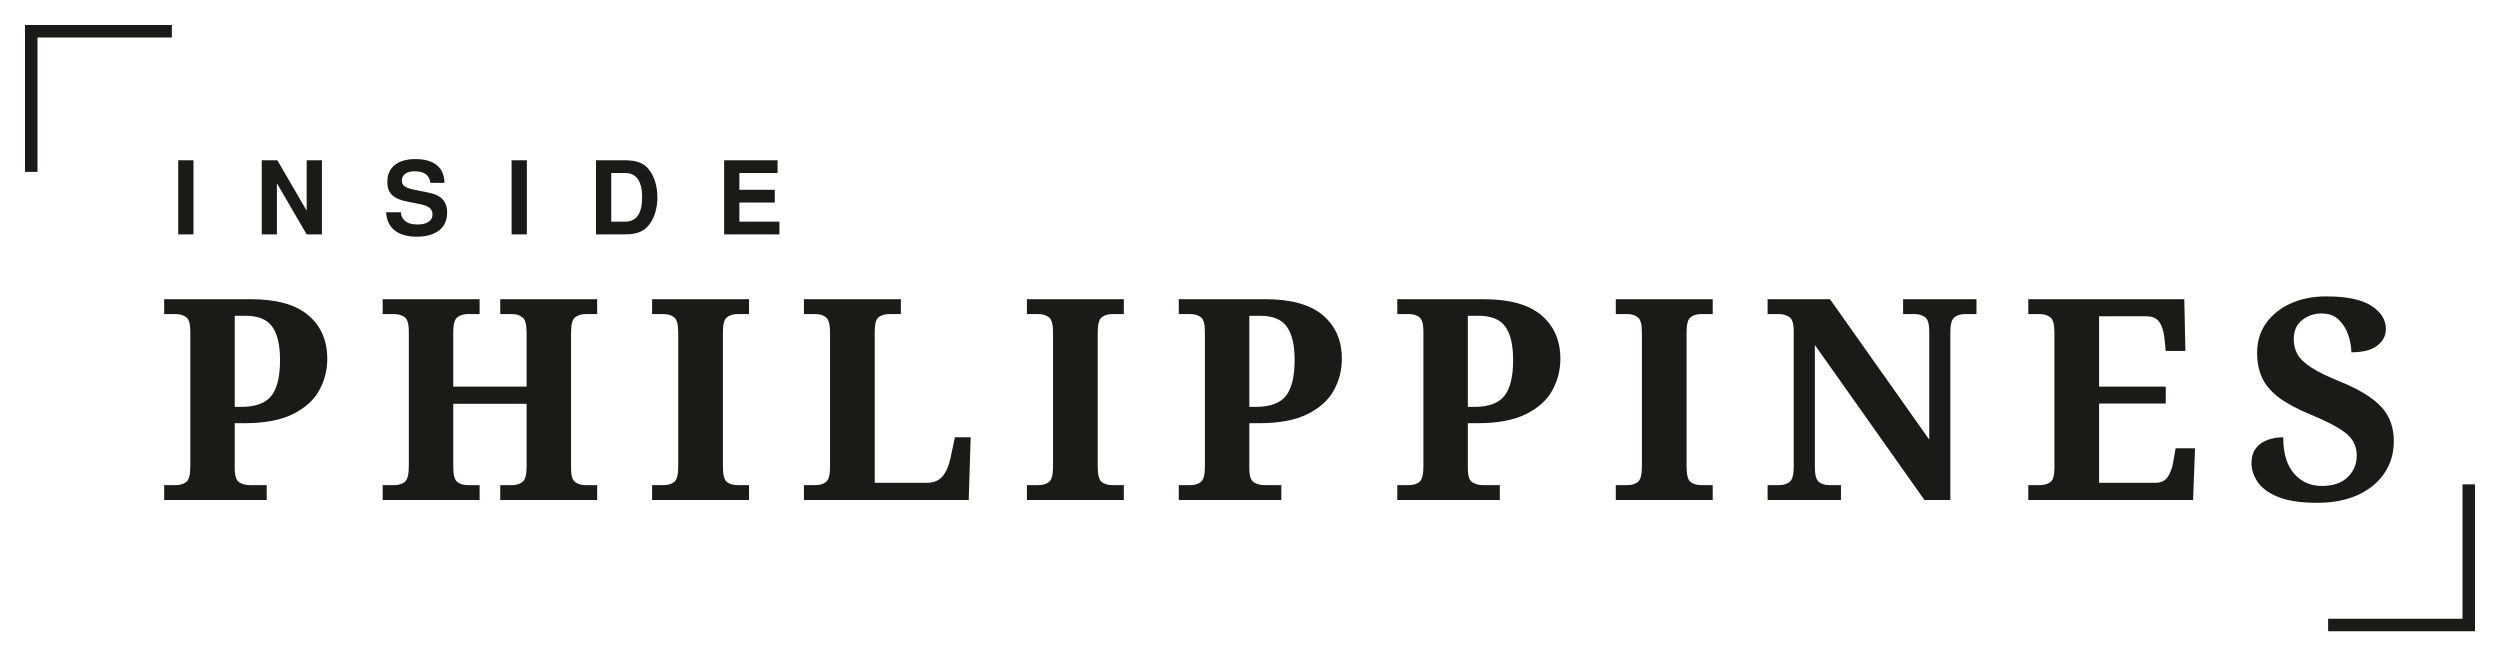
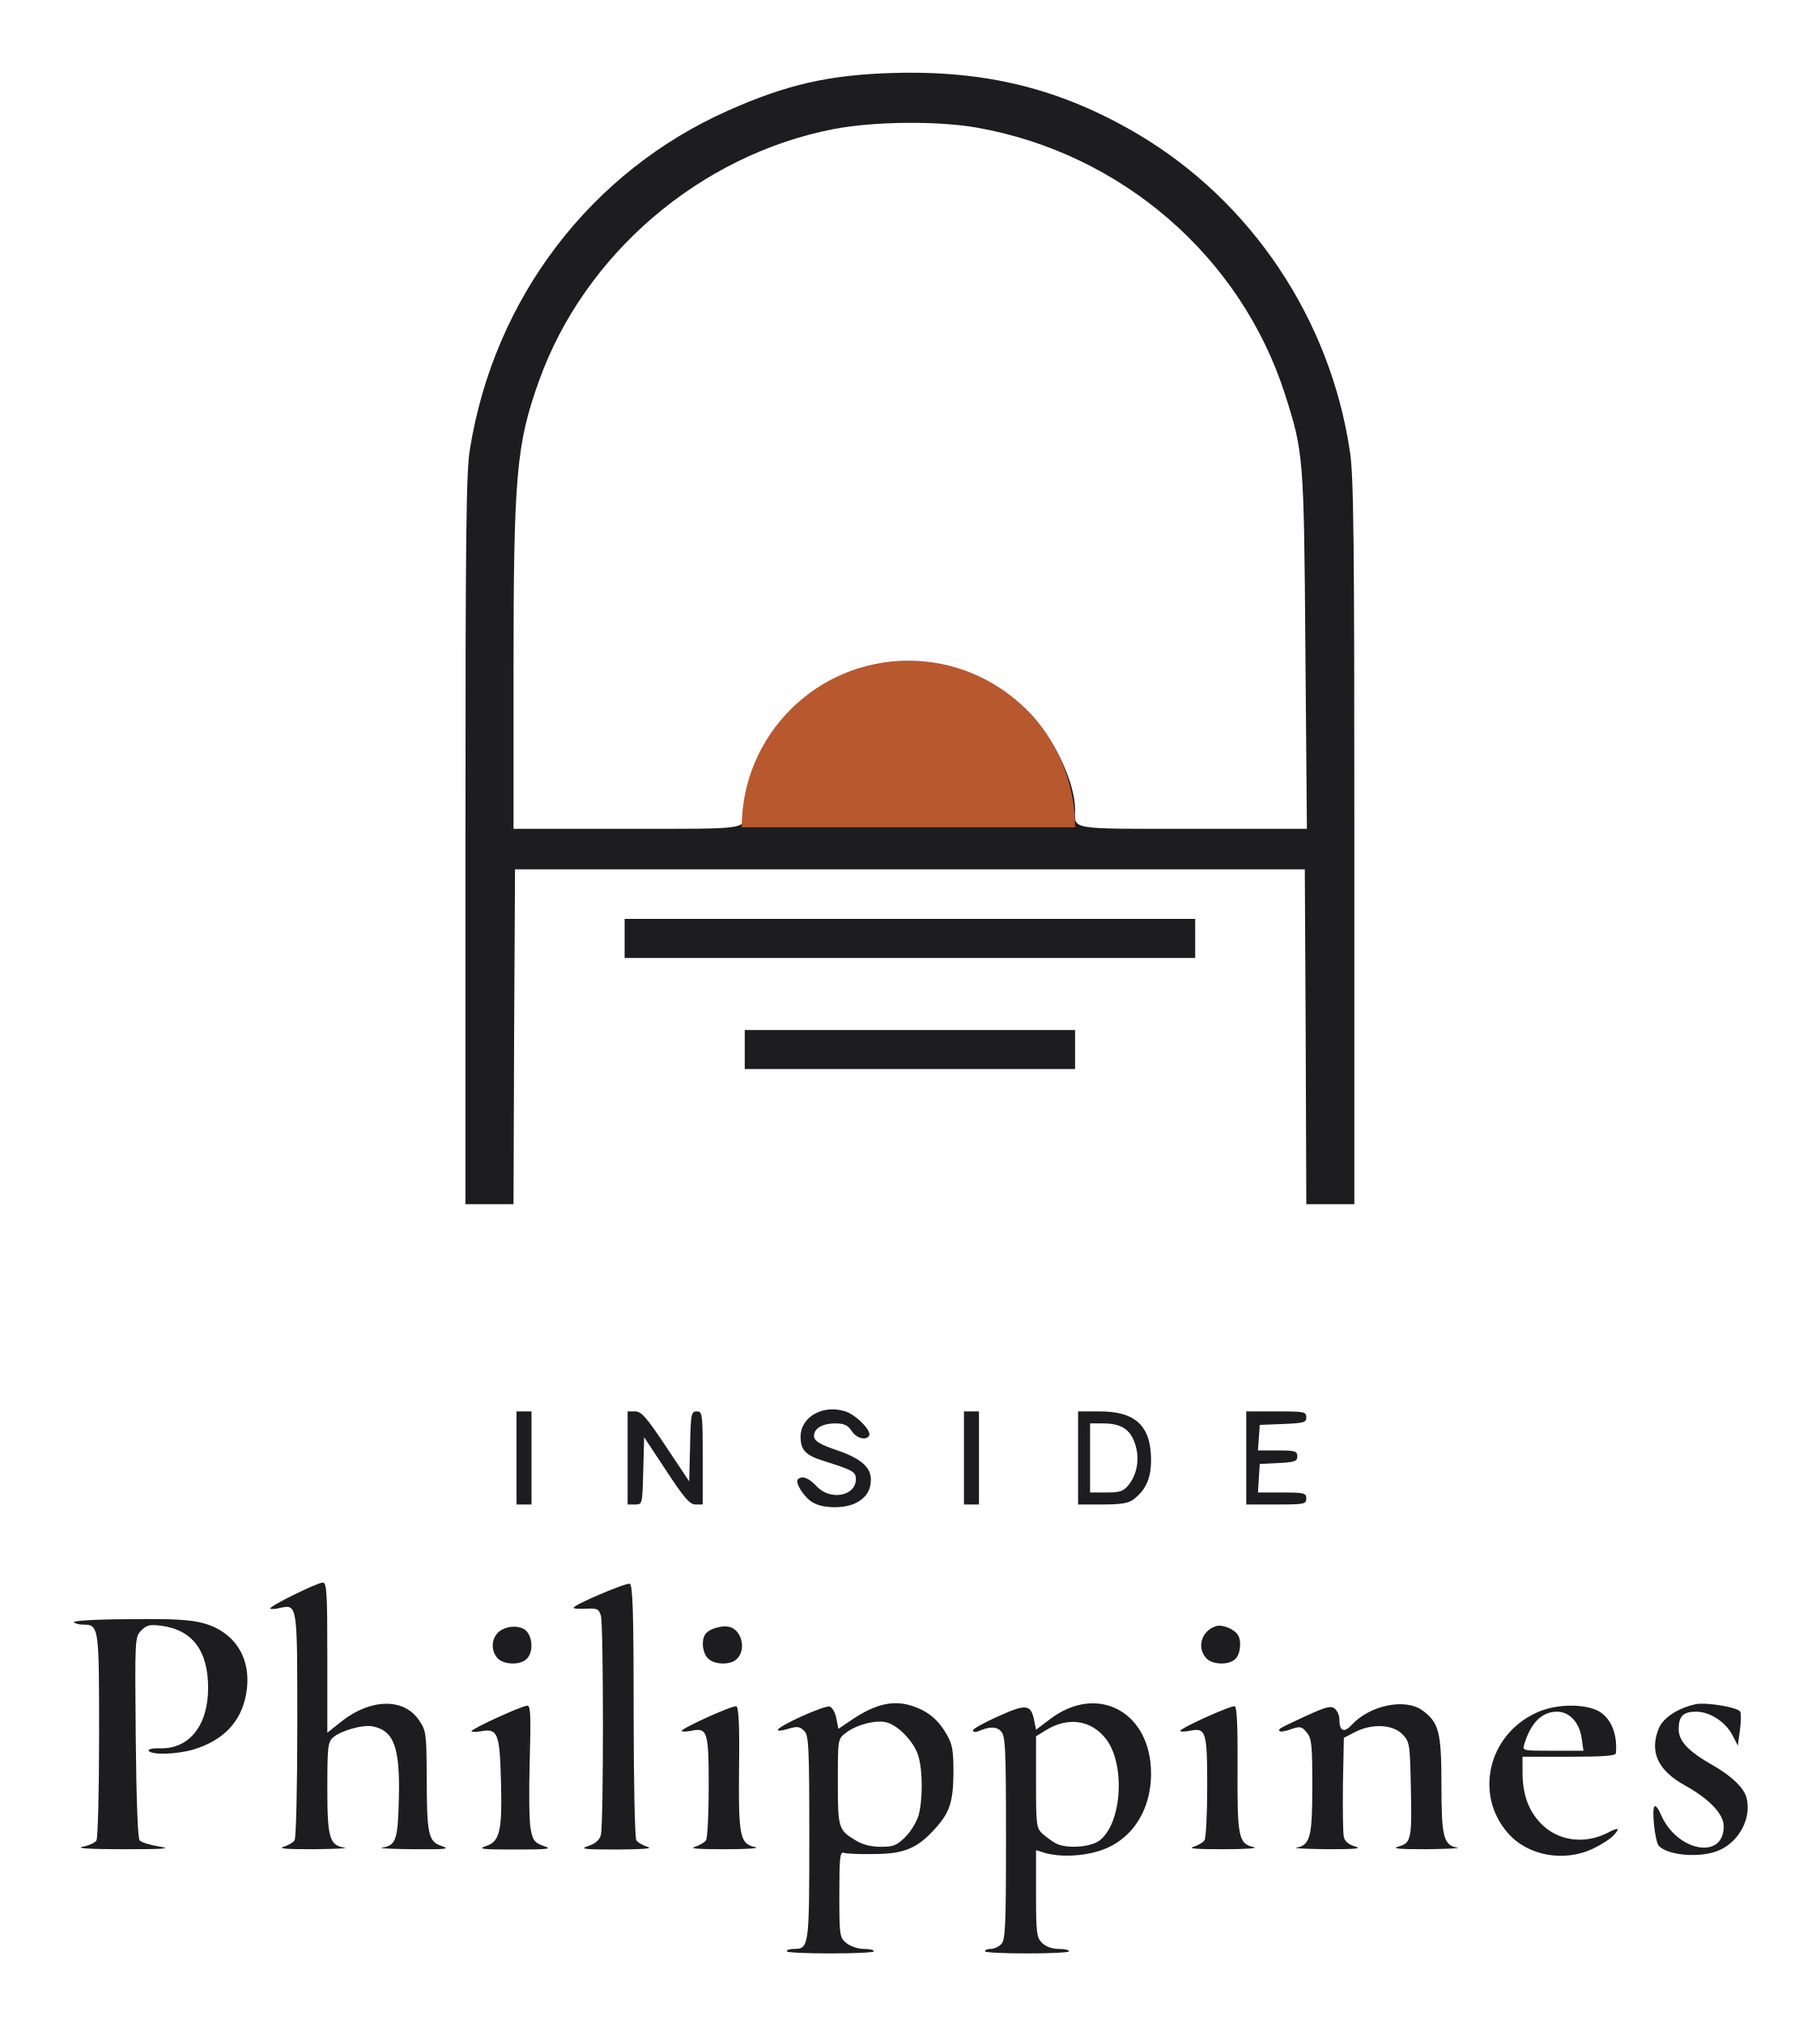
- <svg xmlns="http://www.w3.org/2000/svg" viewBox="0 0 320 84" role="img" aria-label="Inside Philippines">
-   <g fill="none" stroke="#1B1A17" stroke-width="1.6">
-     <path d="M4 22V4h18" />
-     <path d="M316 62v18h-18" />
+ <svg xmlns="http://www.w3.org/2000/svg" viewBox="237 168 606 674" role="img" aria-label="Inside Philippines">
+   <g fill="#1d1d1f" fill-rule="evenodd">
+     <path d="M408.2 513.2L408.5 457.5L540.0 457.5L671.5 457.5L671.8 513.2L672.0 569.0L680.0 569.0L688.0 569.0L688.0 448.5C688.0 347.7 687.8 326.4 686.5 318.2C679.9 274.2 653.7 235.0 615.8 212.6C590.3 197.6 565.5 191.4 534.5 192.3C513.1 192.9 498.8 196.2 479.5 204.8C433.8 225.1 401.6 267.2 393.5 317.5C392.2 325.0 392.0 346.1 392.0 447.8L392.0 569.0L400.0 569.0L408.0 569.0L408.2 513.2ZM595.0 517.5L595.0 511.0L540.0 511.0L485.0 511.0L485.0 517.5L485.0 524.0L540.0 524.0L595.0 524.0L595.0 517.5ZM635.0 480.5L635.0 474.0L540.0 474.0L445.0 474.0L445.0 480.5L445.0 487.0L540.0 487.0L635.0 487.0L635.0 480.5ZM408.0 392.8C408.0 326.4 408.9 316.0 416.5 294.8C431.6 252.6 470.2 219.6 514.5 211.0C528.0 208.4 549.2 208.2 562.3 210.5C610.4 219.0 650.2 253.4 664.9 299.3C671.1 318.7 671.2 319.9 671.7 384.8L672.2 444.0L634.2 444.0C592.3 444.0 595.0 444.4 595.0 437.6C595.0 428.9 588.5 414.9 580.7 406.3C570.0 394.9 556.0 388.8 540.0 388.8C514.8 388.8 493.8 404.6 486.6 428.9C485.7 431.9 485.0 435.8 485.0 437.6C485.0 444.4 487.7 444.0 445.9 444.0L408.0 444.0L408.0 392.8Z" />
+     <path d="M522.0 668.5C525.4 666.8 527.0 664.2 527.0 660.7C527.0 656.6 523.7 653.7 515.9 651.0C510.5 649.2 508.4 648.0 508.1 646.6C507.7 643.9 510.6 642.0 515.2 642.0C518.1 642.0 519.3 642.6 520.6 644.5C522.2 647.0 525.4 647.8 526.4 646.1C527.4 644.6 522.2 639.2 518.5 638.0C511.1 635.6 503.6 639.8 503.6 646.4C503.6 650.9 505.2 652.6 511.3 654.5C521.1 657.6 522.0 658.1 522.0 660.6C522.0 666.2 513.5 667.8 509.0 663.0C506.3 660.1 504.1 659.3 502.7 660.6C501.6 661.7 504.9 666.9 507.8 668.4C511.3 670.4 518.3 670.4 522.0 668.5ZM414.0 653.5L414.0 638.0L411.5 638.0L409.0 638.0L409.0 653.5L409.0 669.0L411.5 669.0L414.0 669.0L414.0 653.5ZM451.2 657.8L451.5 646.6L458.9 657.8C464.8 666.8 466.7 669.0 468.6 669.0L471.0 669.0L471.0 653.5C471.0 638.7 470.9 638.0 469.0 638.0C467.2 638.0 467.0 638.8 466.8 649.6L466.5 661.3L458.7 649.6C452.3 640.0 450.6 638.0 448.5 638.0L446.0 638.0L446.0 653.5L446.0 669.0L448.5 669.0C450.9 669.0 450.9 669.0 451.2 657.8ZM563.0 653.5L563.0 638.0L560.5 638.0L558.0 638.0L558.0 653.5L558.0 669.0L560.5 669.0L563.0 669.0L563.0 653.5ZM614.6 667.2C618.7 664.0 620.3 660.1 620.3 654.2C620.3 642.9 615.2 638.0 603.2 638.0L596.0 638.0L596.0 653.5L596.0 669.0L604.2 669.0C610.6 669.0 613.0 668.5 614.6 667.2ZM672.0 667.0C672.0 665.2 671.3 665.0 663.9 665.0L655.9 665.0L656.2 660.2L656.5 655.5L662.8 655.2C668.2 654.9 669.0 654.6 669.0 653.0C669.0 651.2 668.3 651.0 662.4 651.0L655.9 651.0L656.2 646.8L656.5 642.5L664.2 642.2C671.2 641.9 672.0 641.7 672.0 640.0C672.0 638.1 671.3 638.0 662.0 638.0L652.0 638.0L652.0 653.5L652.0 669.0L662.0 669.0C671.3 669.0 672.0 668.9 672.0 667.0ZM600.0 653.5L600.0 642.0L604.2 642.0C610.3 642.0 613.3 643.9 614.9 648.6C616.6 653.4 615.8 658.7 612.9 662.4C611.1 664.6 610.1 665.0 605.4 665.0L600.0 665.0L600.0 653.5Z" />
+     <path d="M528.0 817.8C528.0 817.3 526.5 817.0 524.6 817.0C522.7 817.0 520.2 816.1 518.9 815.1C516.6 813.2 516.5 812.7 516.5 798.8C516.5 786.5 516.7 784.6 518.0 785.0C518.8 785.3 523.3 785.5 528.0 785.4C537.6 785.4 542.2 783.6 547.6 777.8C553.2 771.9 554.4 768.4 554.5 758.5C554.5 750.8 554.2 748.9 552.1 745.3C549.4 740.7 546.1 737.9 541.1 736.2C534.8 734.0 528.8 735.3 521.1 740.4L516.2 743.7L515.5 740.3C515.2 738.4 514.2 736.6 513.3 736.3C511.8 735.7 496.0 742.8 496.0 744.1C496.0 744.5 497.6 744.3 499.5 743.7C502.5 742.8 503.3 742.9 504.8 744.4C506.3 745.9 506.5 749.3 506.5 779.9C506.5 816.2 506.4 817.0 501.4 817.0C500.1 817.0 499.0 817.3 499.0 817.8C499.0 818.2 505.5 818.5 513.5 818.5C521.5 818.5 528.0 818.2 528.0 817.8ZM593.0 817.8C593.0 817.3 591.4 817.0 589.5 817.0C587.3 817.0 585.2 816.2 584.0 815.0C582.2 813.2 582.0 811.7 582.0 798.6L582.0 784.1L585.2 785.1C590.0 786.4 596.9 786.2 602.6 784.5C613.5 781.3 620.3 771.3 620.3 758.6C620.3 738.0 602.4 728.4 586.5 740.6L582.0 744.0L581.4 741.0C580.3 735.5 578.8 735.3 569.5 739.5C564.8 741.6 561.0 743.7 561.0 744.2C561.0 744.8 561.8 744.9 562.8 744.5C566.5 742.9 568.8 742.9 570.3 744.5C571.8 746.0 572.0 749.8 572.0 780.0C572.0 809.4 571.8 814.1 570.4 815.4C569.6 816.3 568.0 817.0 566.9 817.0C565.9 817.0 565.0 817.3 565.0 817.8C565.0 818.2 571.3 818.5 579.0 818.5C586.7 818.5 593.0 818.2 593.0 817.8ZM767.5 783.6C770.2 782.3 773.4 780.3 774.4 779.1C776.6 776.7 776.0 776.4 772.2 778.4C764.4 782.3 755.6 781.0 750.0 775.1C745.9 770.8 744.0 765.4 744.0 758.1L744.0 753.0L759.5 753.0C771.2 753.0 775.0 752.7 775.1 751.8C775.7 744.9 773.1 739.4 768.5 737.4C763.2 735.2 754.3 735.6 748.5 738.4C732.5 745.8 727.9 765.7 739.2 778.5C745.8 786.0 757.8 788.2 767.5 783.6ZM809.6 784.1C816.3 781.1 820.3 773.3 818.6 766.7C817.8 763.4 813.5 759.3 807.3 755.8C799.2 751.2 796.0 747.8 796.0 743.8C796.0 739.5 797.5 738.0 801.8 738.0C806.4 738.0 811.6 741.4 813.9 745.8L815.7 749.3L816.4 744.1C816.8 741.3 816.8 738.5 816.5 738.0C815.6 736.5 805.2 734.8 801.7 735.5C795.7 736.8 790.9 740.0 789.4 743.5C786.2 751.3 789.0 757.5 798.0 762.5C806.3 767.1 811.0 772.1 811.0 776.2C811.0 787.6 795.2 784.5 790.0 772.1C789.3 770.4 788.4 769.2 788.0 769.5C786.9 770.1 788.1 781.3 789.4 782.7C792.6 786.0 803.6 786.8 809.6 784.1ZM290.0 782.9C287.0 782.4 284.1 781.5 283.5 780.9C282.9 780.3 282.4 767.6 282.2 746.5C281.9 713.4 281.9 713.1 284.1 710.9C285.9 709.1 287.0 708.9 290.8 709.4C301.1 710.8 306.3 717.7 306.3 730.1C306.3 742.5 300.1 750.4 290.4 750.2C287.8 750.1 286.2 750.5 286.5 751.0C287.4 752.5 296.0 752.2 301.4 750.6C311.3 747.6 317.2 741.5 318.9 732.4C321.1 720.9 315.7 711.7 305.0 708.6C300.7 707.4 295.2 707.0 280.3 707.2C269.7 707.2 261.3 707.7 261.6 708.2C261.9 708.6 263.2 709.0 264.5 709.0C270.0 709.0 270.0 709.3 270.0 745.8C270.0 764.3 269.6 780.1 269.1 780.9C268.6 781.7 266.5 782.6 264.4 783.0C262.1 783.5 267.6 783.8 278.0 783.8C291.8 783.8 294.4 783.6 290.0 782.9ZM351.8 783.3C346.7 782.5 346.0 780.1 346.0 763.4C346.0 749.8 346.2 748.1 347.9 746.6C350.5 744.3 357.9 742.2 361.2 742.9C368.3 744.4 370.3 750.1 369.8 767.6C369.5 780.7 368.8 782.6 364.2 783.3C362.7 783.5 367.4 783.7 374.5 783.8C385.8 783.9 387.0 783.7 384.0 782.7C379.6 781.2 379.1 778.9 379.1 759.0C379.0 745.2 378.9 744.3 376.5 740.8C371.5 733.4 360.5 733.6 350.9 741.1L346.0 745.0L346.0 720.0C346.0 698.3 345.8 695.0 344.5 695.0C342.7 695.0 327.0 702.7 327.0 703.6C327.0 703.9 328.4 703.9 330.0 703.5C336.1 702.2 336.0 701.5 336.0 742.4C336.0 762.8 335.6 780.1 335.1 780.8C334.7 781.5 333.0 782.5 331.4 783.0C329.4 783.6 332.6 783.8 341.5 783.8C348.6 783.7 353.3 783.5 351.8 783.3ZM418.0 782.7C415.0 781.6 414.4 780.9 413.7 777.0C413.2 774.5 413.1 764.3 413.4 754.2C413.8 739.3 413.7 736.0 412.6 736.0C410.8 736.0 394.0 743.7 394.0 744.5C394.0 744.8 395.5 744.8 397.3 744.5C402.7 743.5 403.4 745.3 403.8 760.4C404.3 777.6 403.5 781.1 399.0 782.7C395.9 783.7 397.2 783.9 408.5 783.9C419.8 783.9 421.1 783.7 418.0 782.7ZM452.6 783.0C451.0 782.5 449.3 781.5 448.9 780.8C448.4 780.1 448.0 760.7 448.0 737.7C448.0 704.4 447.7 695.8 446.7 695.4C445.5 695.0 428.0 702.4 428.0 703.4C428.0 703.7 429.9 703.8 432.2 703.7C435.9 703.5 436.4 703.8 437.1 706.0C438.0 709.2 438.0 775.7 437.1 779.0C436.7 780.7 435.3 781.9 433.0 782.7C429.9 783.7 431.2 783.9 442.5 783.9C451.5 783.8 454.6 783.6 452.6 783.0ZM488.5 783.1C483.4 782.0 482.9 779.7 483.1 757.1C483.3 742.8 483.0 736.5 482.2 736.2C481.0 735.8 464.0 743.5 464.0 744.4C464.0 744.7 465.3 744.7 467.0 744.4C472.6 743.2 473.0 744.4 473.0 762.9C473.0 772.0 472.6 780.1 472.1 780.8C471.7 781.5 470.0 782.5 468.4 783.0C466.4 783.6 469.6 783.8 478.5 783.8C485.6 783.8 490.2 783.5 488.5 783.1ZM654.5 783.1C649.4 782.0 649.0 779.7 649.1 757.0C649.2 743.3 648.9 736.5 648.2 736.2C647.0 735.8 630.0 743.5 630.0 744.4C630.0 744.7 631.3 744.7 633.0 744.4C638.6 743.2 639.0 744.4 639.0 762.9C639.0 772.0 638.6 780.1 638.1 780.8C637.7 781.5 636.0 782.5 634.4 783.0C632.4 783.6 635.6 783.8 644.5 783.8C651.6 783.8 656.2 783.5 654.5 783.1ZM688.3 782.9C686.2 782.3 684.8 781.2 684.5 779.7C684.2 778.5 684.1 770.6 684.2 762.1L684.5 746.7L688.2 744.8C693.8 741.9 700.6 742.2 703.9 745.4C706.4 748.0 706.5 748.4 706.8 762.6C707.2 780.4 707.0 781.7 702.7 782.9C700.3 783.6 702.7 783.8 712.0 783.8C718.9 783.7 723.5 783.5 722.3 783.3C717.7 782.4 717.0 779.8 717.0 762.5C717.0 744.9 716.2 741.6 710.7 737.6C705.0 733.4 693.2 735.8 687.1 742.4C684.5 745.2 683.0 744.5 683.0 740.4C683.0 739.2 682.3 737.7 681.5 737.0C680.2 735.9 678.5 736.4 671.7 739.5C662.5 743.8 662.5 743.8 663.2 744.5C663.4 744.8 665.2 744.5 667.0 743.8C670.0 742.8 670.5 742.9 672.2 745.0C673.8 746.9 674.0 749.2 674.0 762.9C674.0 779.7 673.3 782.4 668.7 783.3C667.5 783.5 672.1 783.7 679.0 783.8C688.3 783.8 690.7 783.6 688.3 782.9ZM522.0 780.9C516.2 777.4 516.0 776.9 516.0 761.4C516.0 747.2 516.0 747.1 518.6 745.1C522.0 742.4 528.4 740.7 532.0 741.5C536.0 742.4 541.4 748.0 542.8 752.7C544.3 757.7 544.3 767.2 542.9 772.5C542.3 774.6 540.3 777.9 538.5 779.7C535.7 782.5 534.5 783.0 530.4 783.0C527.2 783.0 524.3 782.3 522.0 780.9ZM588.5 781.8C587.4 781.2 585.5 779.8 584.2 778.7C582.1 776.7 582.0 775.9 582.0 761.4L582.0 746.2L585.2 744.2C592.7 739.6 600.4 740.7 605.4 747.2C611.9 755.9 610.5 775.6 603.0 781.0C599.9 783.2 591.9 783.7 588.5 781.8ZM744.6 748.8C746.8 741.6 750.5 738.0 755.5 738.0C759.7 738.0 763.0 741.7 763.7 746.9L764.3 751.0L754.1 751.0C743.9 751.0 743.9 751.0 744.6 748.8ZM412.4 720.4C414.4 718.5 414.5 714.0 412.6 711.5C410.9 709.1 405.7 709.1 403.0 711.5C400.6 713.7 400.4 717.7 402.7 720.2C404.7 722.4 410.3 722.6 412.4 720.4ZM482.4 720.4C485.4 717.5 484.2 711.4 480.4 709.9C477.8 709.0 473.1 710.3 471.8 712.3C470.5 714.3 470.9 718.3 472.7 720.2C474.7 722.4 480.3 722.6 482.4 720.4ZM648.4 720.4C650.1 718.8 650.5 714.3 649.2 712.4C647.9 710.4 644.0 708.9 642.0 709.5C637.1 711.0 635.4 716.6 638.7 720.2C640.7 722.4 646.3 722.6 648.4 720.4Z" />
  </g>
-   <text x="22" y="30" fill="#1B1A17" font-family="Manrope, Helvetica, Arial, sans-serif" font-size="13" font-weight="600" letter-spacing="7">INSIDE</text>
-   <text x="20" y="64" fill="#1B1A17" font-family="'Cormorant Garamond', Georgia, serif" font-size="36" font-weight="600" letter-spacing="5">PHILIPPINES</text>
+   <path fill="#b8582f" d="M484 443.5A55.5 55.5 0 0 1 595 443.5Z" />
</svg>
